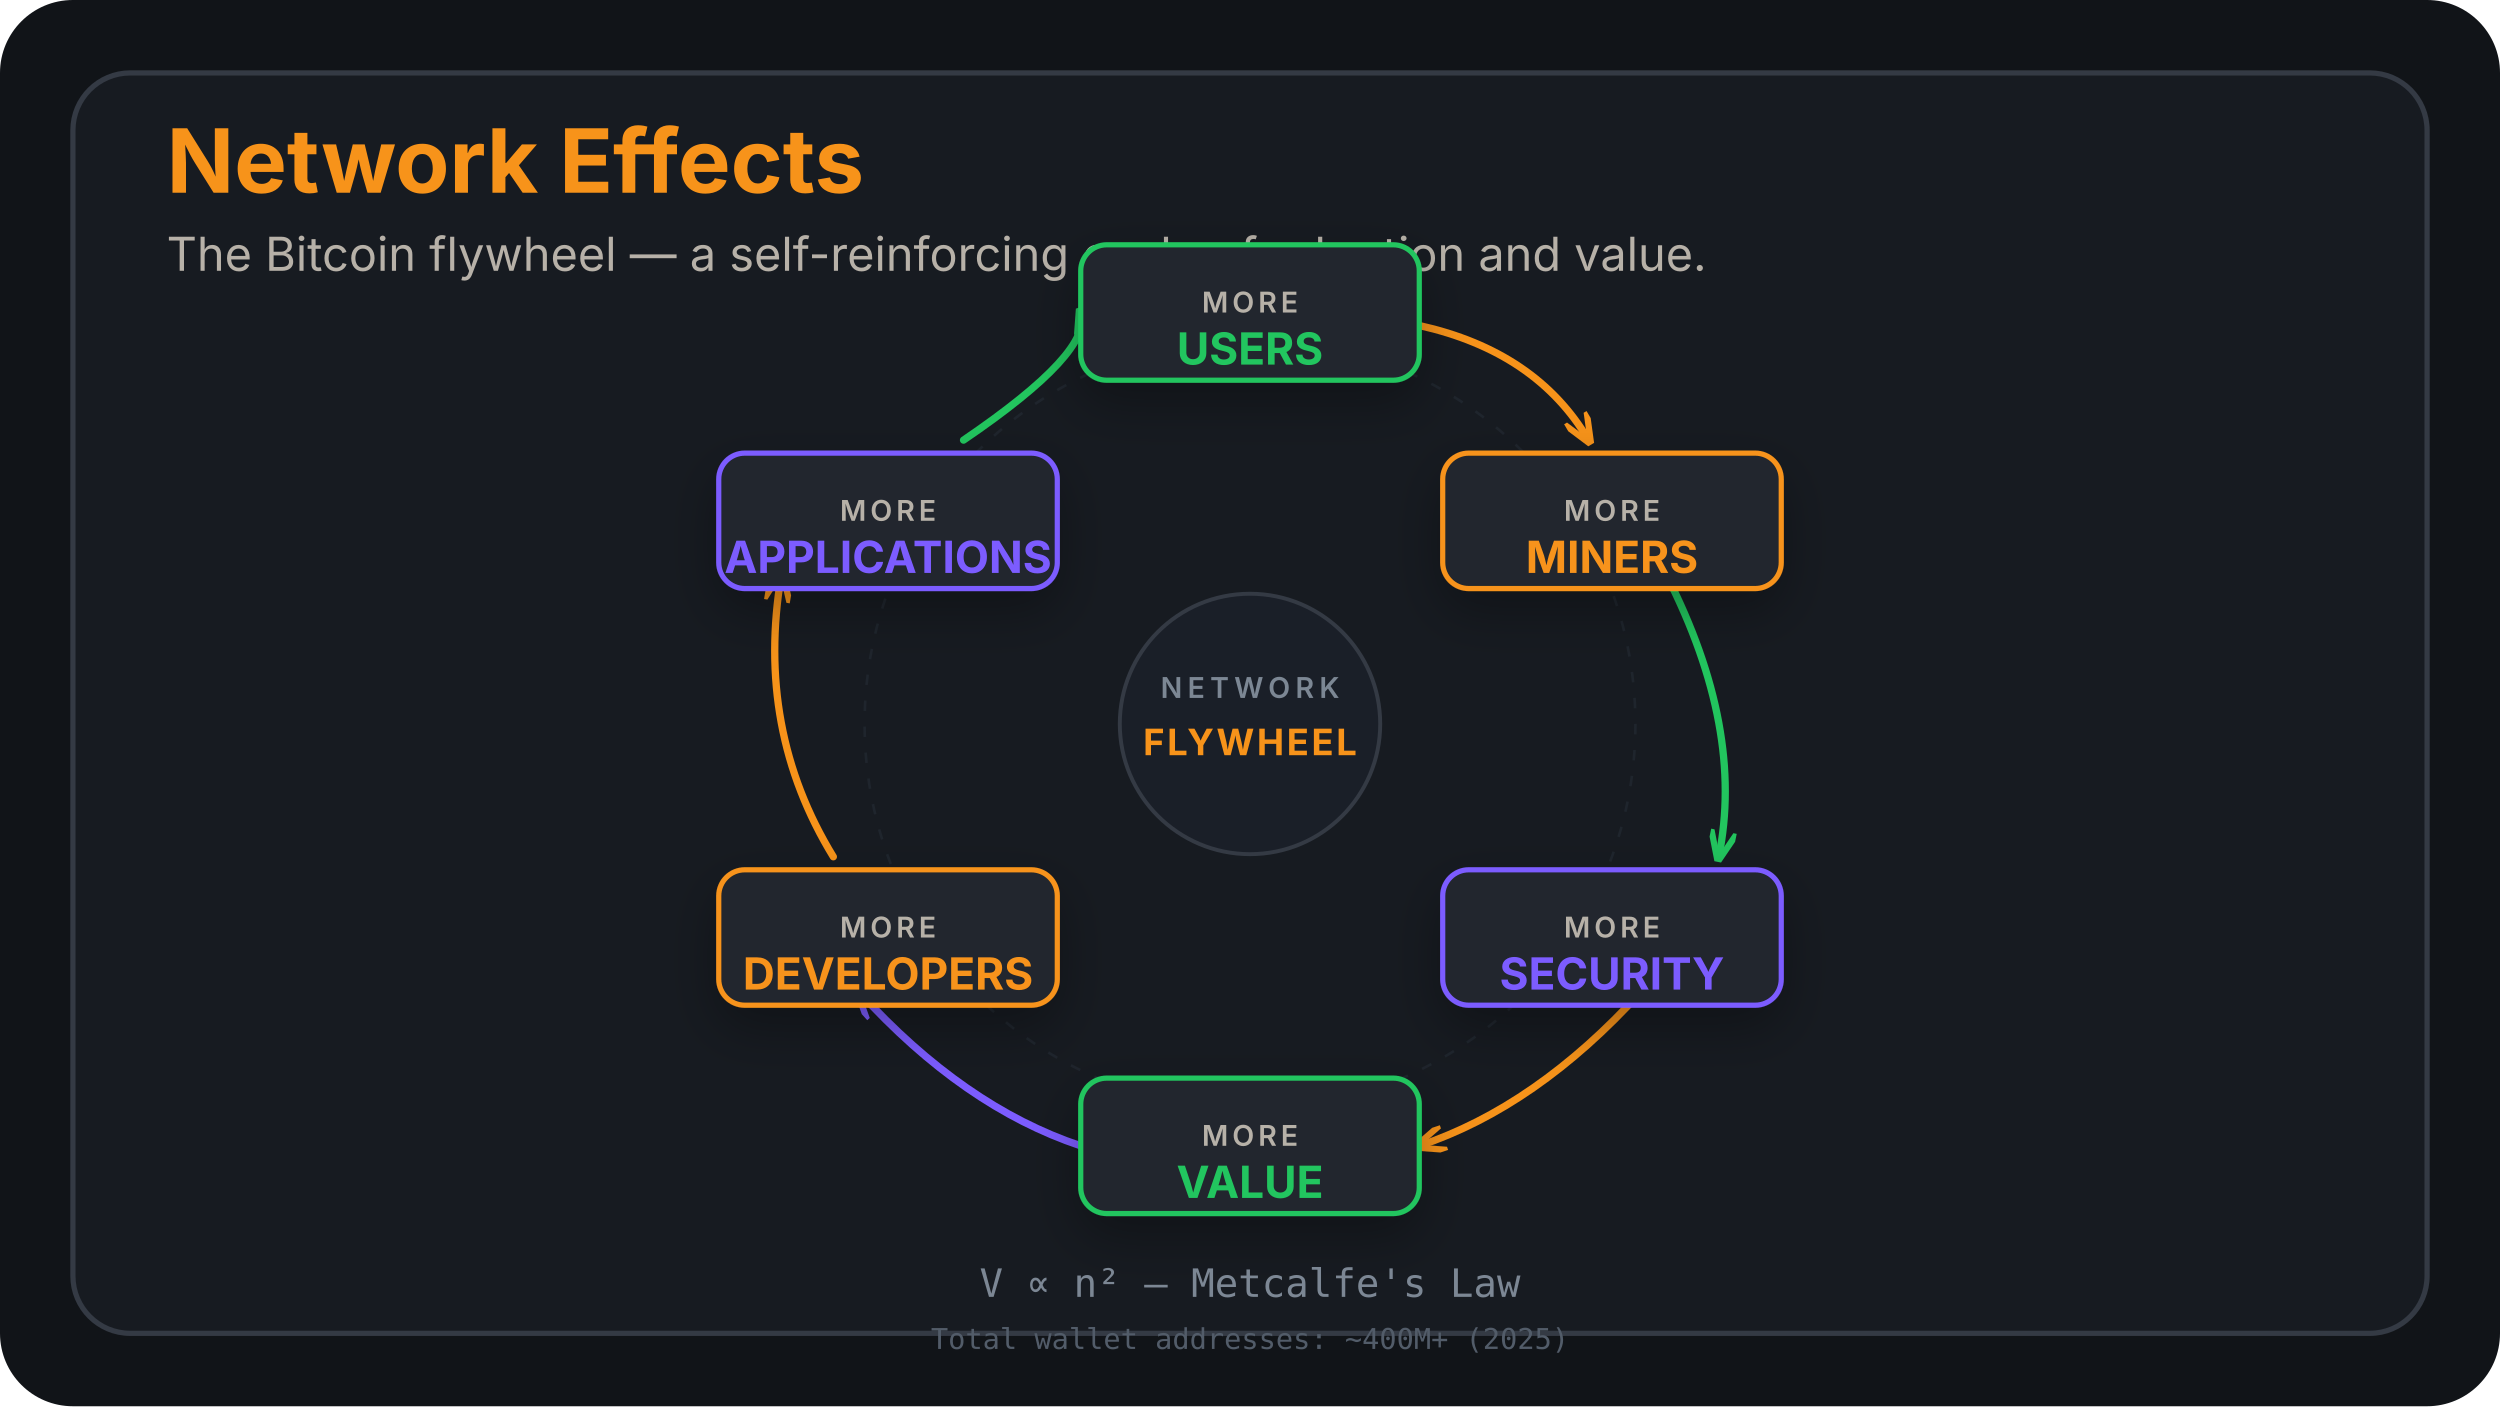
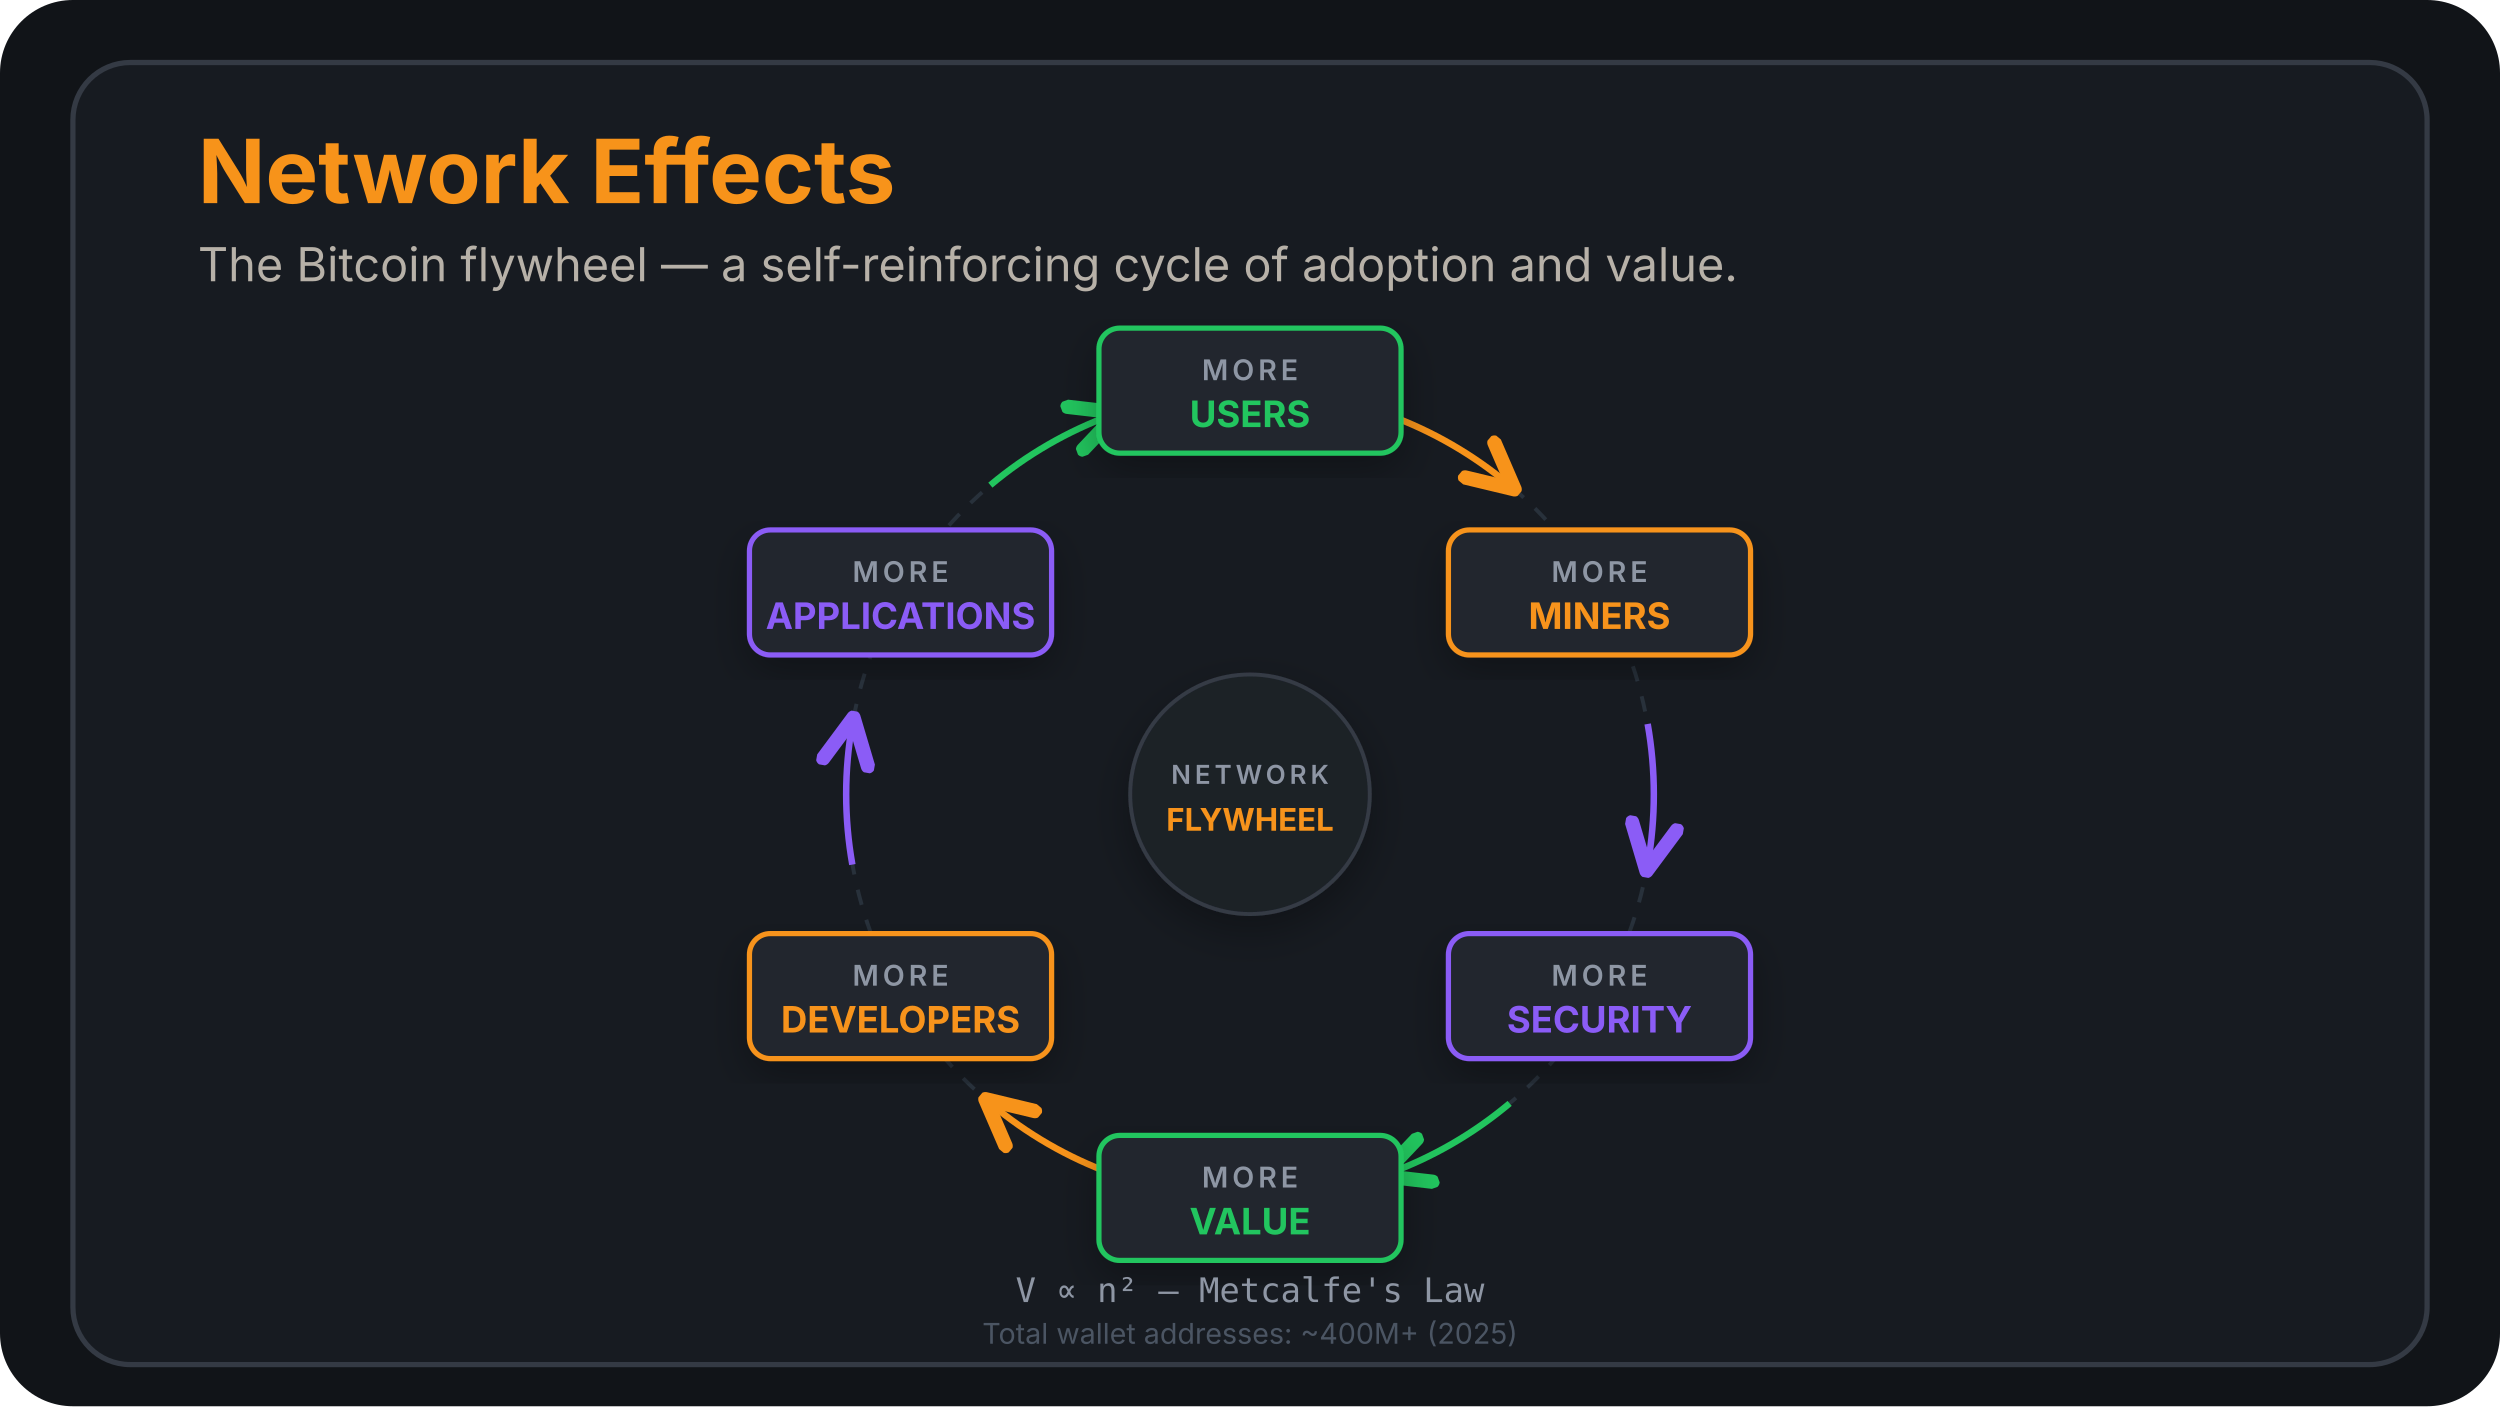
<svg xmlns="http://www.w3.org/2000/svg" width="960" height="540" viewBox="0 0 960 540" fill="none" role="img" aria-labelledby="title desc">
  <defs>
+     <marker id="arrow-green" markerWidth="9" markerHeight="9" refX="7" refY="4.5" orient="auto">
+       <path d="M 1 1 L 8 4.5 L 1 8" fill="none" stroke="#22C55E" stroke-width="2.2" stroke-linecap="round" stroke-linejoin="round" />
+     </marker>
+     <marker id="arrow-orange" markerWidth="9" markerHeight="9" refX="7" refY="4.5" orient="auto">
+       <path d="M 1 1 L 8 4.5 L 1 8" fill="none" stroke="#F7931A" stroke-width="2.2" stroke-linecap="round" stroke-linejoin="round" />
+     </marker>
+     <marker id="arrow-purple" markerWidth="9" markerHeight="9" refX="7" refY="4.5" orient="auto">
+       <path d="M 1 1 L 8 4.5 L 1 8" fill="none" stroke="#8B5CF6" stroke-width="2.2" stroke-linecap="round" stroke-linejoin="round" />
+     </marker>
    <filter id="soft" x="-20%" y="-20%" width="140%" height="140%">
-       <feDropShadow dx="0" dy="8" stdDeviation="10" flood-color="#000000" flood-opacity="0.30" />
+       <feDropShadow dx="0" dy="6" stdDeviation="8" flood-color="#000000" flood-opacity="0.3" />
    </filter>
-     <marker id="arrow-orange" markerWidth="12" markerHeight="10" refX="10" refY="5" orient="auto" markerUnits="userSpaceOnUse">
-       <path d="M0 0 L12 5 L0 10" fill="none" stroke="#F7931A" stroke-width="2.4" stroke-linecap="round" stroke-linejoin="round" />
-     </marker>
-     <marker id="arrow-green" markerWidth="12" markerHeight="10" refX="10" refY="5" orient="auto" markerUnits="userSpaceOnUse">
-       <path d="M0 0 L12 5 L0 10" fill="none" stroke="#22C55E" stroke-width="2.4" stroke-linecap="round" stroke-linejoin="round" />
-     </marker>
-     <marker id="arrow-violet" markerWidth="12" markerHeight="10" refX="10" refY="5" orient="auto" markerUnits="userSpaceOnUse">
-       <path d="M0 0 L12 5 L0 10" fill="none" stroke="#7C5CFF" stroke-width="2.4" stroke-linecap="round" stroke-linejoin="round" />
-     </marker>
-     <marker id="arrow-dot" markerWidth="8" markerHeight="8" refX="4" refY="4" orient="auto" markerUnits="userSpaceOnUse">
-       <circle cx="4" cy="4" r="3" fill="#F7931A" />
-     </marker>
  </defs>
  <rect width="960" height="540" rx="28" fill="#111418" />
-   <rect x="28" y="28" width="904" height="484" rx="22" fill="#171B21" stroke="#343A44" stroke-width="2" />
-   <text x="64" y="74" fill="#F7931A" font-family="Inter, Arial, sans-serif" font-size="34" font-weight="700">Network Effects</text>
-   <text x="64" y="104" fill="#B7B1A8" font-family="Inter, Arial, sans-serif" font-size="18">The Bitcoin flywheel — a self-reinforcing cycle of adoption and value.</text>
-   <circle cx="480" cy="278" r="148" fill="none" stroke="#28313B" stroke-width="1" stroke-dasharray="4 6" opacity="0.45" />
-   <path d="M545 125 Q590 135 610 169" fill="none" stroke="#F7931A" stroke-width="2.8" stroke-linecap="round" marker-end="url(#arrow-orange)" />
-   <path d="M640 221 Q670 280 660 329" fill="none" stroke="#22C55E" stroke-width="2.8" stroke-linecap="round" marker-end="url(#arrow-green)" />
-   <path d="M630 381 Q590 425 545 440" fill="none" stroke="#F7931A" stroke-width="2.8" stroke-linecap="round" marker-end="url(#arrow-orange)" />
-   <path d="M415 440 Q370 425 330 381" fill="none" stroke="#7C5CFF" stroke-width="2.8" stroke-linecap="round" marker-end="url(#arrow-violet)" />
-   <path d="M320 329 Q290 280 300 221" fill="none" stroke="#F7931A" stroke-width="2.8" stroke-linecap="round" marker-end="url(#arrow-orange)" />
-   <path d="M370 169 Q420 135 415 120" fill="none" stroke="#22C55E" stroke-width="2.8" stroke-linecap="round" marker-end="url(#arrow-green)" />
-   <circle cx="480" cy="278" r="50" fill="#1A1F28" stroke="#343A44" stroke-width="1.5" />
-   <text x="480" y="268" text-anchor="middle" fill="#7C8794" font-family="Inter, Arial, sans-serif" font-size="11" font-weight="600" letter-spacing="2">NETWORK</text>
-   <text x="480" y="290" text-anchor="middle" fill="#F7931A" font-family="Inter, Arial, sans-serif" font-size="14" font-weight="700" letter-spacing="1">FLYWHEEL</text>
+   <rect x="28" y="24" width="904" height="500" rx="22" fill="#171B21" stroke="#343A44" stroke-width="2" />
+   <text x="76" y="78" fill="#F7931A" font-family="Inter, Arial, sans-serif" font-size="34" font-weight="700">Network Effects</text>
+   <text x="76" y="108" fill="#B7B1A8" font-family="Inter, Arial, sans-serif" font-size="18">The Bitcoin flywheel — a self-reinforcing cycle of adoption and value.</text>
+   <circle cx="480" cy="305" r="155" fill="none" stroke="#28313B" stroke-width="1.5" stroke-dasharray="6 6" />
+   <path d="M 533.0 159.3 A 155 155 0 0 1 579.7 186.3" fill="none" stroke="#F7931A" stroke-width="2.5" marker-end="url(#arrow-orange)" />
+   <path d="M 632.7 278.0 A 155 155 0 0 1 632.7 332.0" fill="none" stroke="#8B5CF6" stroke-width="2.5" marker-end="url(#arrow-purple)" />
+   <path d="M 579.7 423.7 A 155 155 0 0 1 533.0 450.7" fill="none" stroke="#22C55E" stroke-width="2.5" marker-end="url(#arrow-green)" />
+   <path d="M 427.0 450.7 A 155 155 0 0 1 380.3 423.7" fill="none" stroke="#F7931A" stroke-width="2.5" marker-end="url(#arrow-orange)" />
+   <path d="M 327.3 332.0 A 155 155 0 0 1 327.3 278.0" fill="none" stroke="#8B5CF6" stroke-width="2.5" marker-end="url(#arrow-purple)" />
+   <path d="M 380.3 186.3 A 155 155 0 0 1 427.0 159.3" fill="none" stroke="#22C55E" stroke-width="2.5" marker-end="url(#arrow-green)" />
  <g filter="url(#soft)">
-     <rect x="415" y="94" width="130" height="52" rx="10" fill="#20252D" stroke="#22C55E" stroke-width="2" />
-     <text x="480" y="120" text-anchor="middle" fill="#B7B1A8" font-family="Inter, Arial, sans-serif" font-size="11" font-weight="600" letter-spacing="1.5">MORE</text>
-     <text x="480" y="140" text-anchor="middle" fill="#22C55E" font-family="Inter, Arial, sans-serif" font-size="17" font-weight="700">USERS</text>
-     <rect x="554" y="174" width="130" height="52" rx="10" fill="#20252D" stroke="#F7931A" stroke-width="2" />
-     <text x="619" y="200" text-anchor="middle" fill="#B7B1A8" font-family="Inter, Arial, sans-serif" font-size="11" font-weight="600" letter-spacing="1.5">MORE</text>
-     <text x="619" y="220" text-anchor="middle" fill="#F7931A" font-family="Inter, Arial, sans-serif" font-size="17" font-weight="700">MINERS</text>
-     <rect x="554" y="334" width="130" height="52" rx="10" fill="#20252D" stroke="#7C5CFF" stroke-width="2" />
-     <text x="619" y="360" text-anchor="middle" fill="#B7B1A8" font-family="Inter, Arial, sans-serif" font-size="11" font-weight="600" letter-spacing="1.5">MORE</text>
-     <text x="619" y="380" text-anchor="middle" fill="#7C5CFF" font-family="Inter, Arial, sans-serif" font-size="17" font-weight="700">SECURITY</text>
-     <rect x="415" y="414" width="130" height="52" rx="10" fill="#20252D" stroke="#22C55E" stroke-width="2" />
-     <text x="480" y="440" text-anchor="middle" fill="#B7B1A8" font-family="Inter, Arial, sans-serif" font-size="11" font-weight="600" letter-spacing="1.5">MORE</text>
-     <text x="480" y="460" text-anchor="middle" fill="#22C55E" font-family="Inter, Arial, sans-serif" font-size="17" font-weight="700">VALUE</text>
-     <rect x="276" y="334" width="130" height="52" rx="10" fill="#20252D" stroke="#F7931A" stroke-width="2" />
-     <text x="341" y="360" text-anchor="middle" fill="#B7B1A8" font-family="Inter, Arial, sans-serif" font-size="11" font-weight="600" letter-spacing="1.5">MORE</text>
-     <text x="341" y="380" text-anchor="middle" fill="#F7931A" font-family="Inter, Arial, sans-serif" font-size="17" font-weight="700">DEVELOPERS</text>
-     <rect x="276" y="174" width="130" height="52" rx="10" fill="#20252D" stroke="#7C5CFF" stroke-width="2" />
-     <text x="341" y="200" text-anchor="middle" fill="#B7B1A8" font-family="Inter, Arial, sans-serif" font-size="11" font-weight="600" letter-spacing="1.5">MORE</text>
-     <text x="341" y="220" text-anchor="middle" fill="#7C5CFF" font-family="Inter, Arial, sans-serif" font-size="17" font-weight="700">APPLICATIONS</text>
+     <circle cx="480" cy="305" r="46" fill="#1C2128" stroke="#343A44" stroke-width="1.5" />
+     <text x="480" y="301" text-anchor="middle" fill="#8E96A4" font-family="Inter, Arial, sans-serif" font-size="10" font-weight="600" letter-spacing="1.5">NETWORK</text>
+     <text x="480" y="319" text-anchor="middle" fill="#F7931A" font-family="Inter, Arial, sans-serif" font-size="12" font-weight="700">FLYWHEEL</text>
  </g>
-   <text x="480" y="498" text-anchor="middle" fill="#7C8794" font-family="JetBrains Mono, monospace" font-size="15">V ∝ n² — Metcalfe's Law</text>
-   <text x="480" y="518" text-anchor="middle" fill="#525C69" font-family="JetBrains Mono, monospace" font-size="11">Total wallet addresses: ~400M+ (2025)</text>
+   <g filter="url(#soft)">
+     <rect x="422" y="126" width="116" height="48" rx="8" fill="#20252D" stroke="#22C55E" stroke-width="2" />
+     <text x="480" y="146" text-anchor="middle" fill="#8E96A4" font-family="Inter, Arial, sans-serif" font-size="11" font-weight="600" letter-spacing="1.5">MORE</text>
+     <text x="480" y="164" text-anchor="middle" fill="#22C55E" font-family="Inter, Arial, sans-serif" font-size="14" font-weight="700">USERS</text>
+   </g>
+   <g filter="url(#soft)">
+     <rect x="556.2" y="203.5" width="116" height="48" rx="8" fill="#20252D" stroke="#F7931A" stroke-width="2" />
+     <text x="614.2" y="223.5" text-anchor="middle" fill="#8E96A4" font-family="Inter, Arial, sans-serif" font-size="11" font-weight="600" letter-spacing="1.5">MORE</text>
+     <text x="614.2" y="241.5" text-anchor="middle" fill="#F7931A" font-family="Inter, Arial, sans-serif" font-size="14" font-weight="700">MINERS</text>
+   </g>
+   <g filter="url(#soft)">
+     <rect x="556.2" y="358.5" width="116" height="48" rx="8" fill="#20252D" stroke="#8B5CF6" stroke-width="2" />
+     <text x="614.2" y="378.5" text-anchor="middle" fill="#8E96A4" font-family="Inter, Arial, sans-serif" font-size="11" font-weight="600" letter-spacing="1.5">MORE</text>
+     <text x="614.2" y="396.5" text-anchor="middle" fill="#8B5CF6" font-family="Inter, Arial, sans-serif" font-size="14" font-weight="700">SECURITY</text>
+   </g>
+   <g filter="url(#soft)">
+     <rect x="422" y="436" width="116" height="48" rx="8" fill="#20252D" stroke="#22C55E" stroke-width="2" />
+     <text x="480" y="456" text-anchor="middle" fill="#8E96A4" font-family="Inter, Arial, sans-serif" font-size="11" font-weight="600" letter-spacing="1.5">MORE</text>
+     <text x="480" y="474" text-anchor="middle" fill="#22C55E" font-family="Inter, Arial, sans-serif" font-size="14" font-weight="700">VALUE</text>
+   </g>
+   <g filter="url(#soft)">
+     <rect x="287.8" y="358.5" width="116" height="48" rx="8" fill="#20252D" stroke="#F7931A" stroke-width="2" />
+     <text x="345.8" y="378.5" text-anchor="middle" fill="#8E96A4" font-family="Inter, Arial, sans-serif" font-size="11" font-weight="600" letter-spacing="1.5">MORE</text>
+     <text x="345.8" y="396.5" text-anchor="middle" fill="#F7931A" font-family="Inter, Arial, sans-serif" font-size="14" font-weight="700">DEVELOPERS</text>
+   </g>
+   <g filter="url(#soft)">
+     <rect x="287.8" y="203.5" width="116" height="48" rx="8" fill="#20252D" stroke="#8B5CF6" stroke-width="2" />
+     <text x="345.8" y="223.5" text-anchor="middle" fill="#8E96A4" font-family="Inter, Arial, sans-serif" font-size="11" font-weight="600" letter-spacing="1.5">MORE</text>
+     <text x="345.8" y="241.5" text-anchor="middle" fill="#8B5CF6" font-family="Inter, Arial, sans-serif" font-size="14" font-weight="700">APPLICATIONS</text>
+   </g>
+   <text x="480" y="500" text-anchor="middle" fill="#8E96A4" font-family="JetBrains Mono, monospace" font-size="13">V ∝ n² — Metcalfe's Law</text>
+   <text x="480" y="516" text-anchor="middle" fill="#4B5563" font-family="Inter, Arial, sans-serif" font-size="11">Total wallet addresses: ~400M+ (2025)</text>
</svg>
